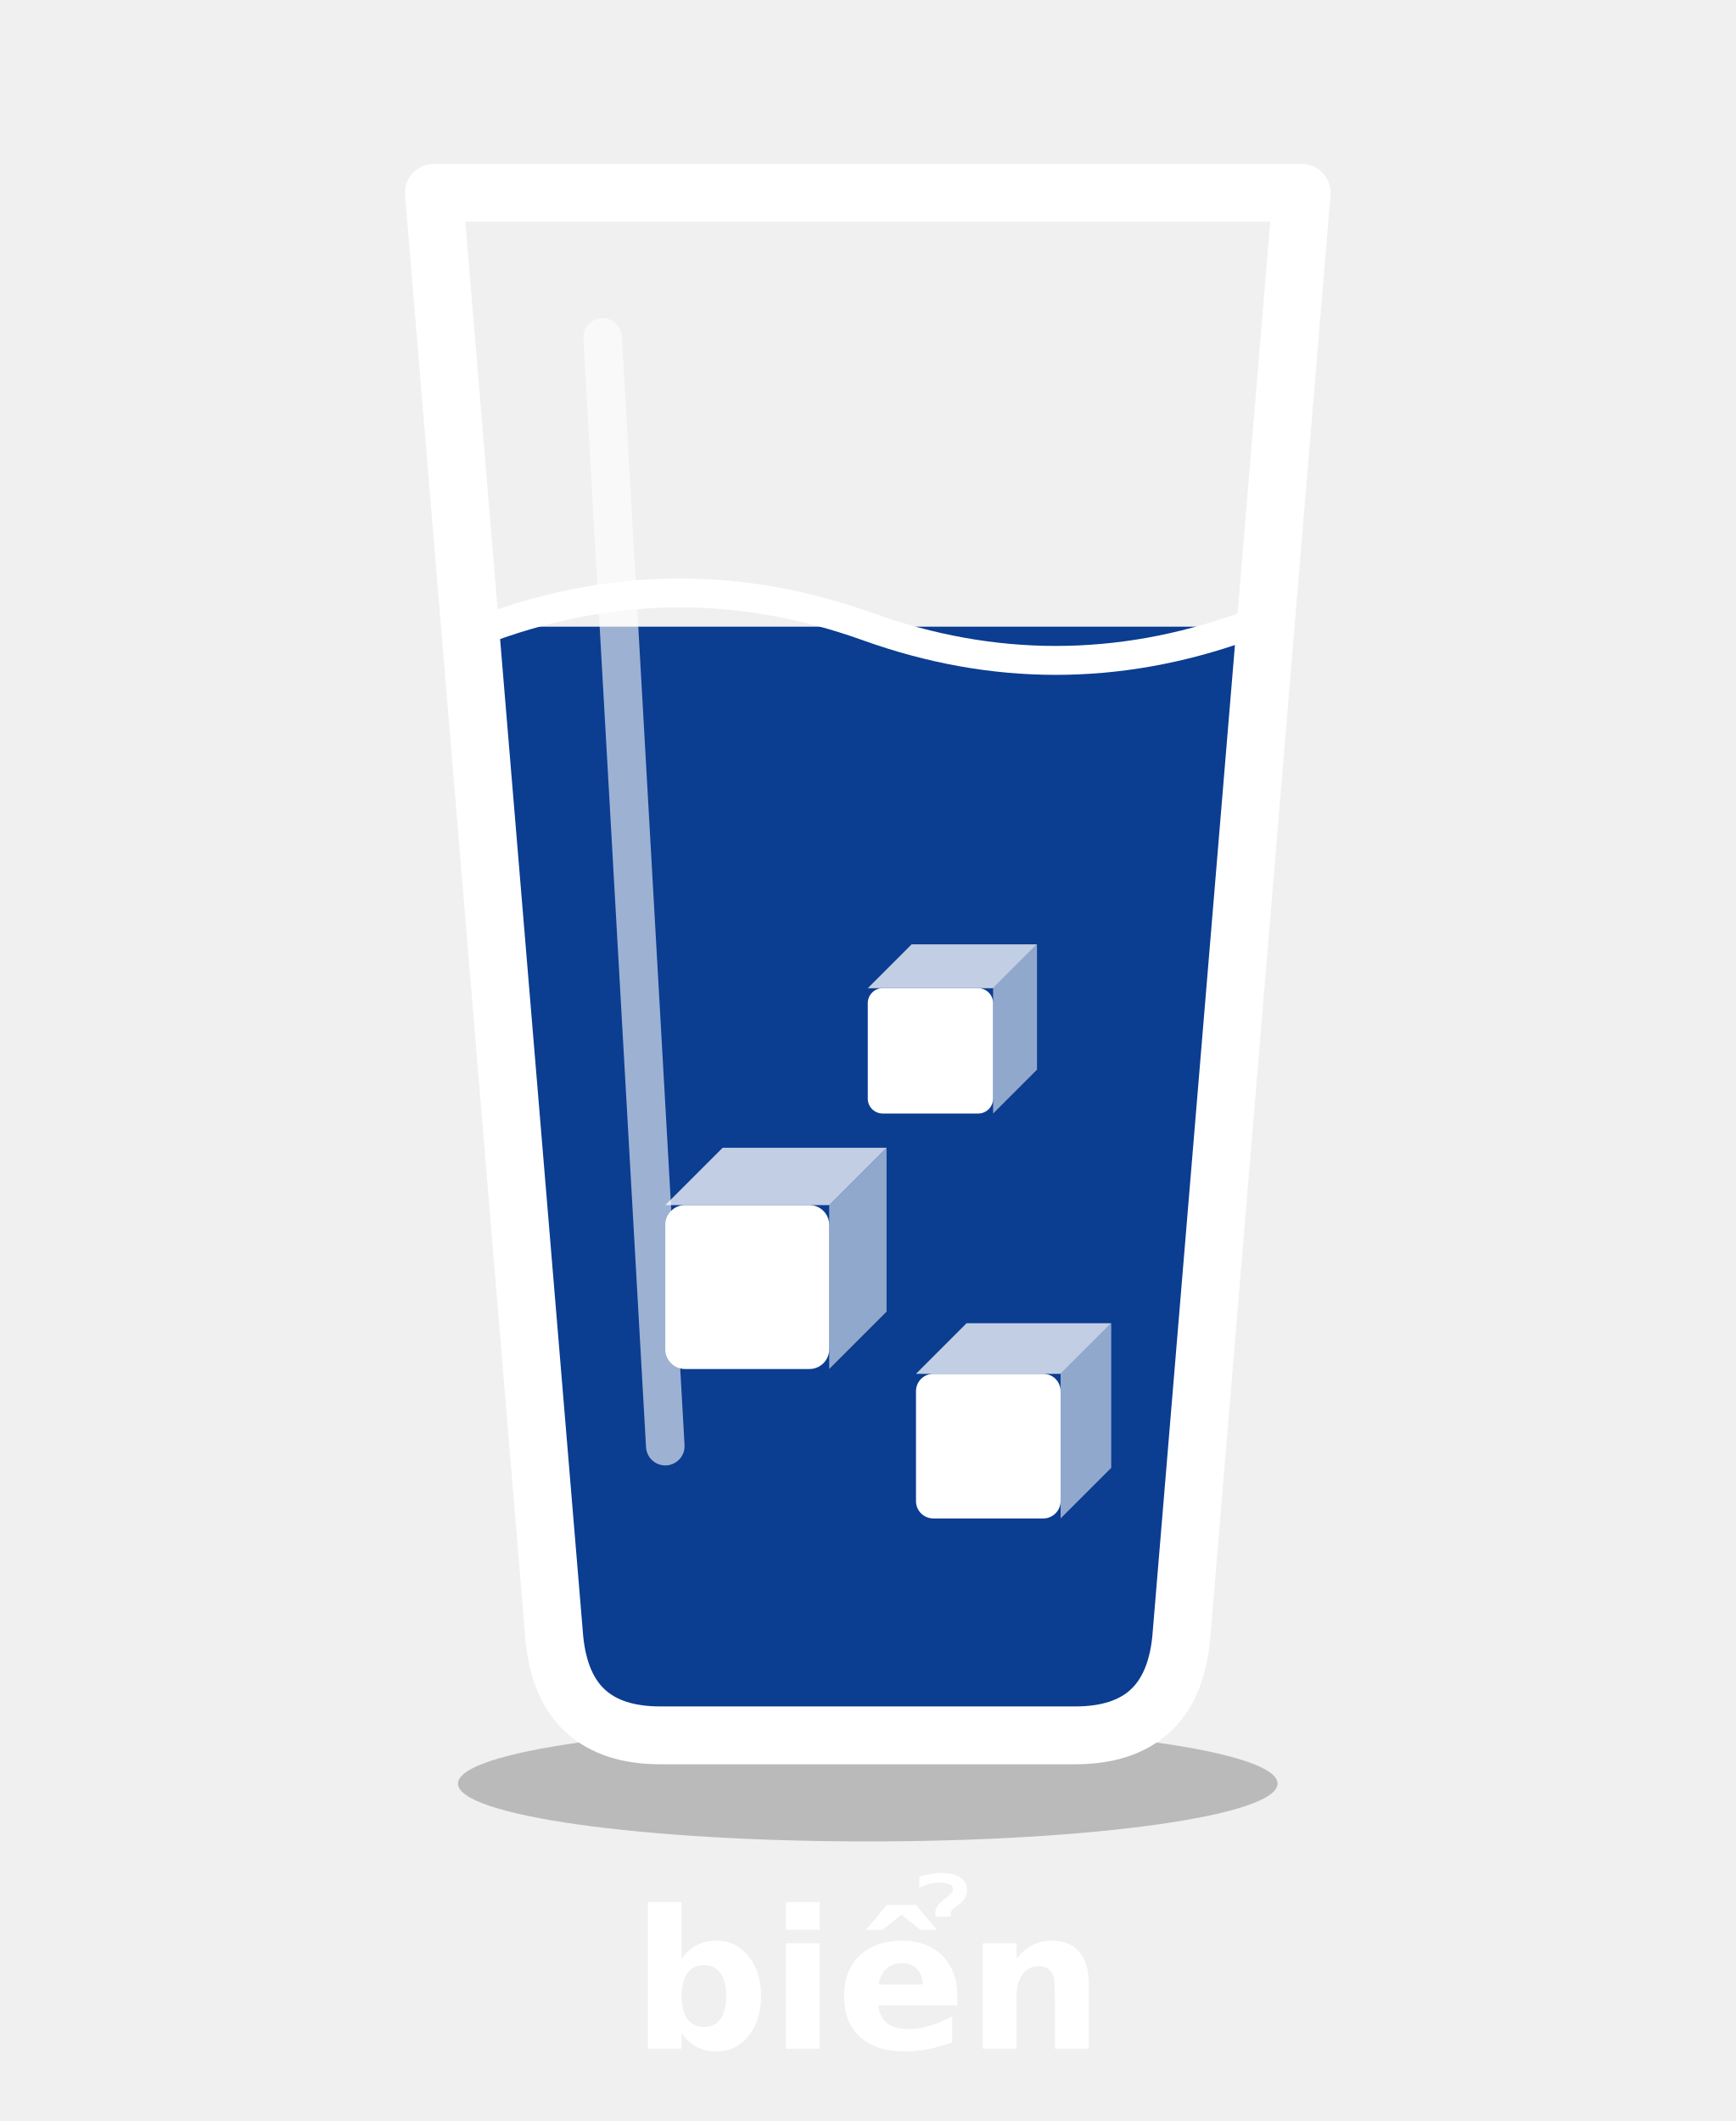
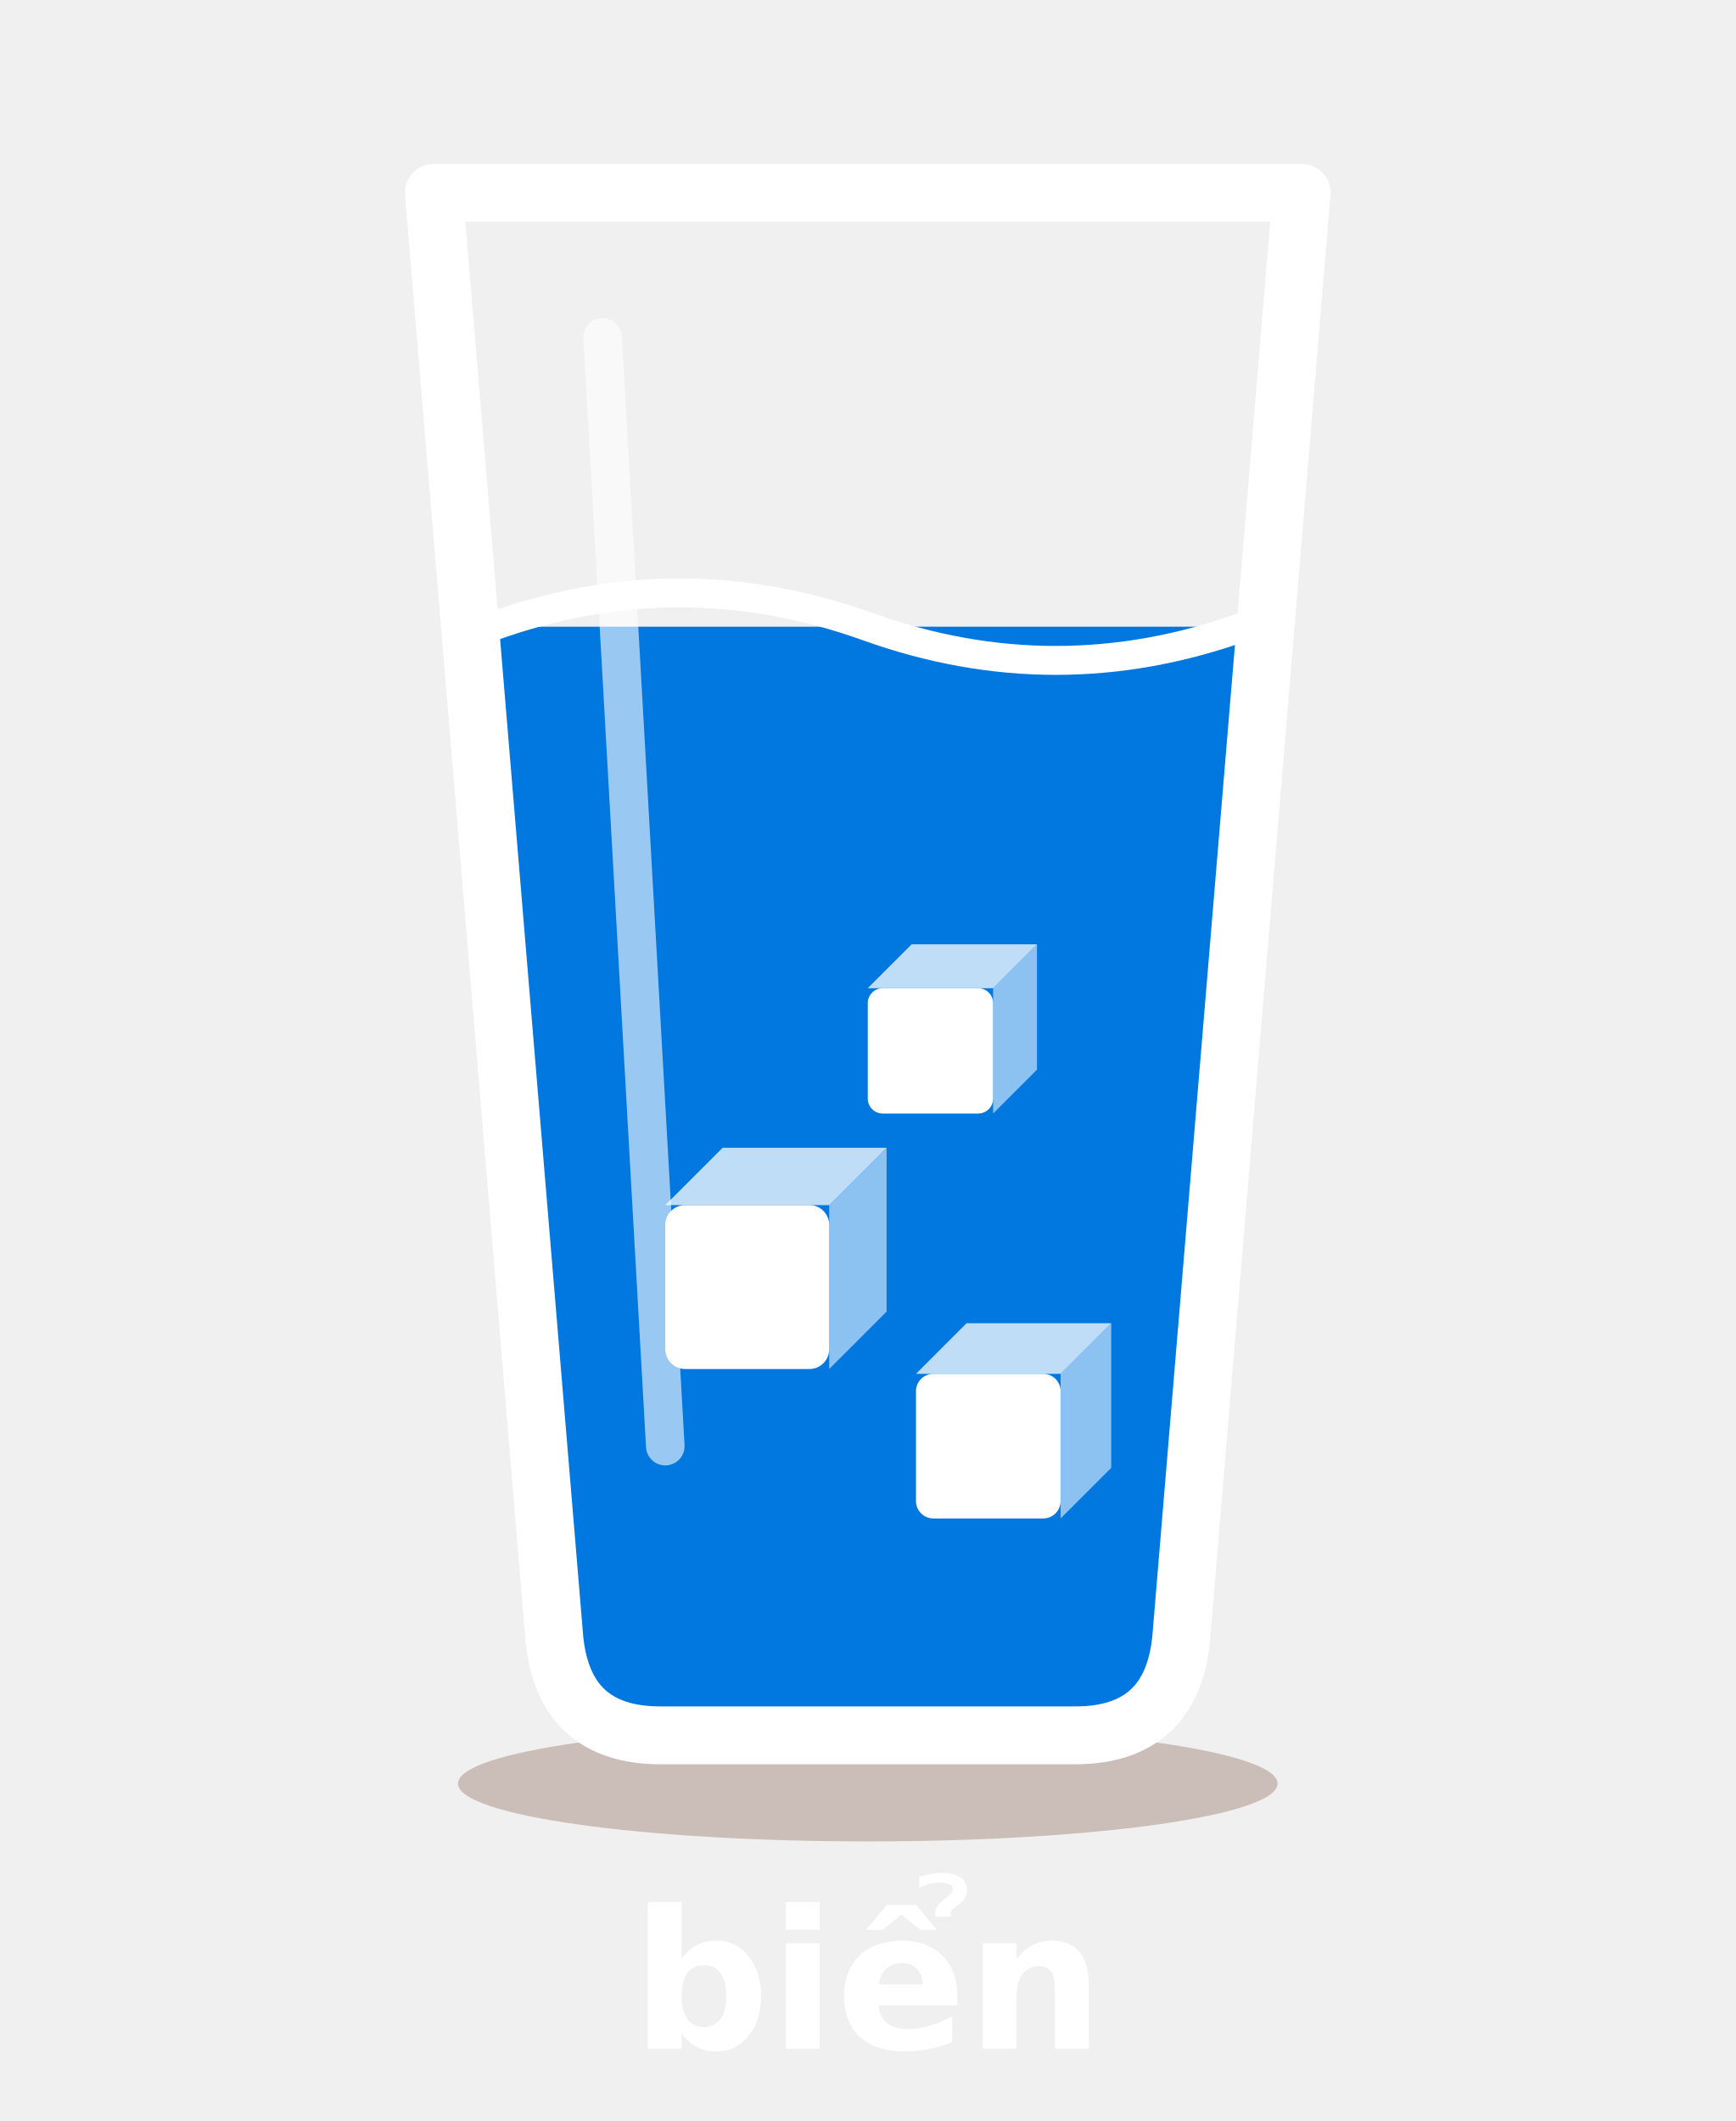
<svg xmlns="http://www.w3.org/2000/svg" viewBox="0 0 360 440">
  <g transform="translate(30 0)">
-     <ellipse cx="150" cy="370" rx="85" ry="12" fill="#1B1B1F" fill-opacity="0.25" />
+     <ellipse cx="150" cy="370" rx="85" ry="12" fill="#5E270E" fill-opacity="0.25" />
    <g id="water">
-       <path d="M72 130 L228 130 L215 340 Q213 360 193 360 L107 360 Q87 360 85 340Z" fill="#0B3D91" />
+       <path d="M72 130 L228 130 L215 340 Q213 360 193 360 L107 360 Q87 360 85 340Z" fill="#0078E0" />
      <path d="M72 130 q39 -14 78 0 t78 0" stroke="#FFFFFF" stroke-width="6" fill="none" />
    </g>
    <g id="salt">
      <rect x="108" y="250" width="34" height="34" rx="4.1" fill="#FFFFFF" fill-opacity="1.0" />
      <path d="M108 250 L119.9 238.1 L153.9 238.1 L142 250Z" fill="#FFFFFF" fill-opacity="0.75" />
      <path d="M142 250 L153.9 238.1 L153.9 272.1 L142 284Z" fill="#FFFFFF" fill-opacity="0.55" />
      <rect x="160" y="285" width="30" height="30" rx="3.6" fill="#FFFFFF" fill-opacity="1.0" />
      <path d="M160 285 L170.5 274.5 L200.5 274.5 L190 285Z" fill="#FFFFFF" fill-opacity="0.75" />
      <path d="M190 285 L200.5 274.5 L200.5 304.5 L190 315Z" fill="#FFFFFF" fill-opacity="0.55" />
      <rect x="150" y="205" width="26" height="26" rx="3.1" fill="#FFFFFF" fill-opacity="1.0" />
      <path d="M150 205 L159.1 195.9 L185.1 195.9 L176 205Z" fill="#FFFFFF" fill-opacity="0.75" />
      <path d="M176 205 L185.1 195.9 L185.1 221.9 L176 231Z" fill="#FFFFFF" fill-opacity="0.55" />
    </g>
    <g id="glass">
      <path d="M60 40 L240 40 L215 340 Q213 360 193 360 L107 360 Q87 360 85 340Z" fill="none" stroke="#FFFFFF" stroke-width="12" stroke-linejoin="round" />
      <path d="M95 70 L108 300" stroke="#FFFFFF" stroke-opacity="0.6" stroke-width="8" stroke-linecap="round" />
    </g>
  </g>
  <g id="label">
    <text x="180" y="425" font-family="Be Vietnam Pro, DejaVu Sans, sans-serif" font-size="40" font-weight="700" text-anchor="middle" fill="#FFFFFF">biển</text>
  </g>
</svg>
